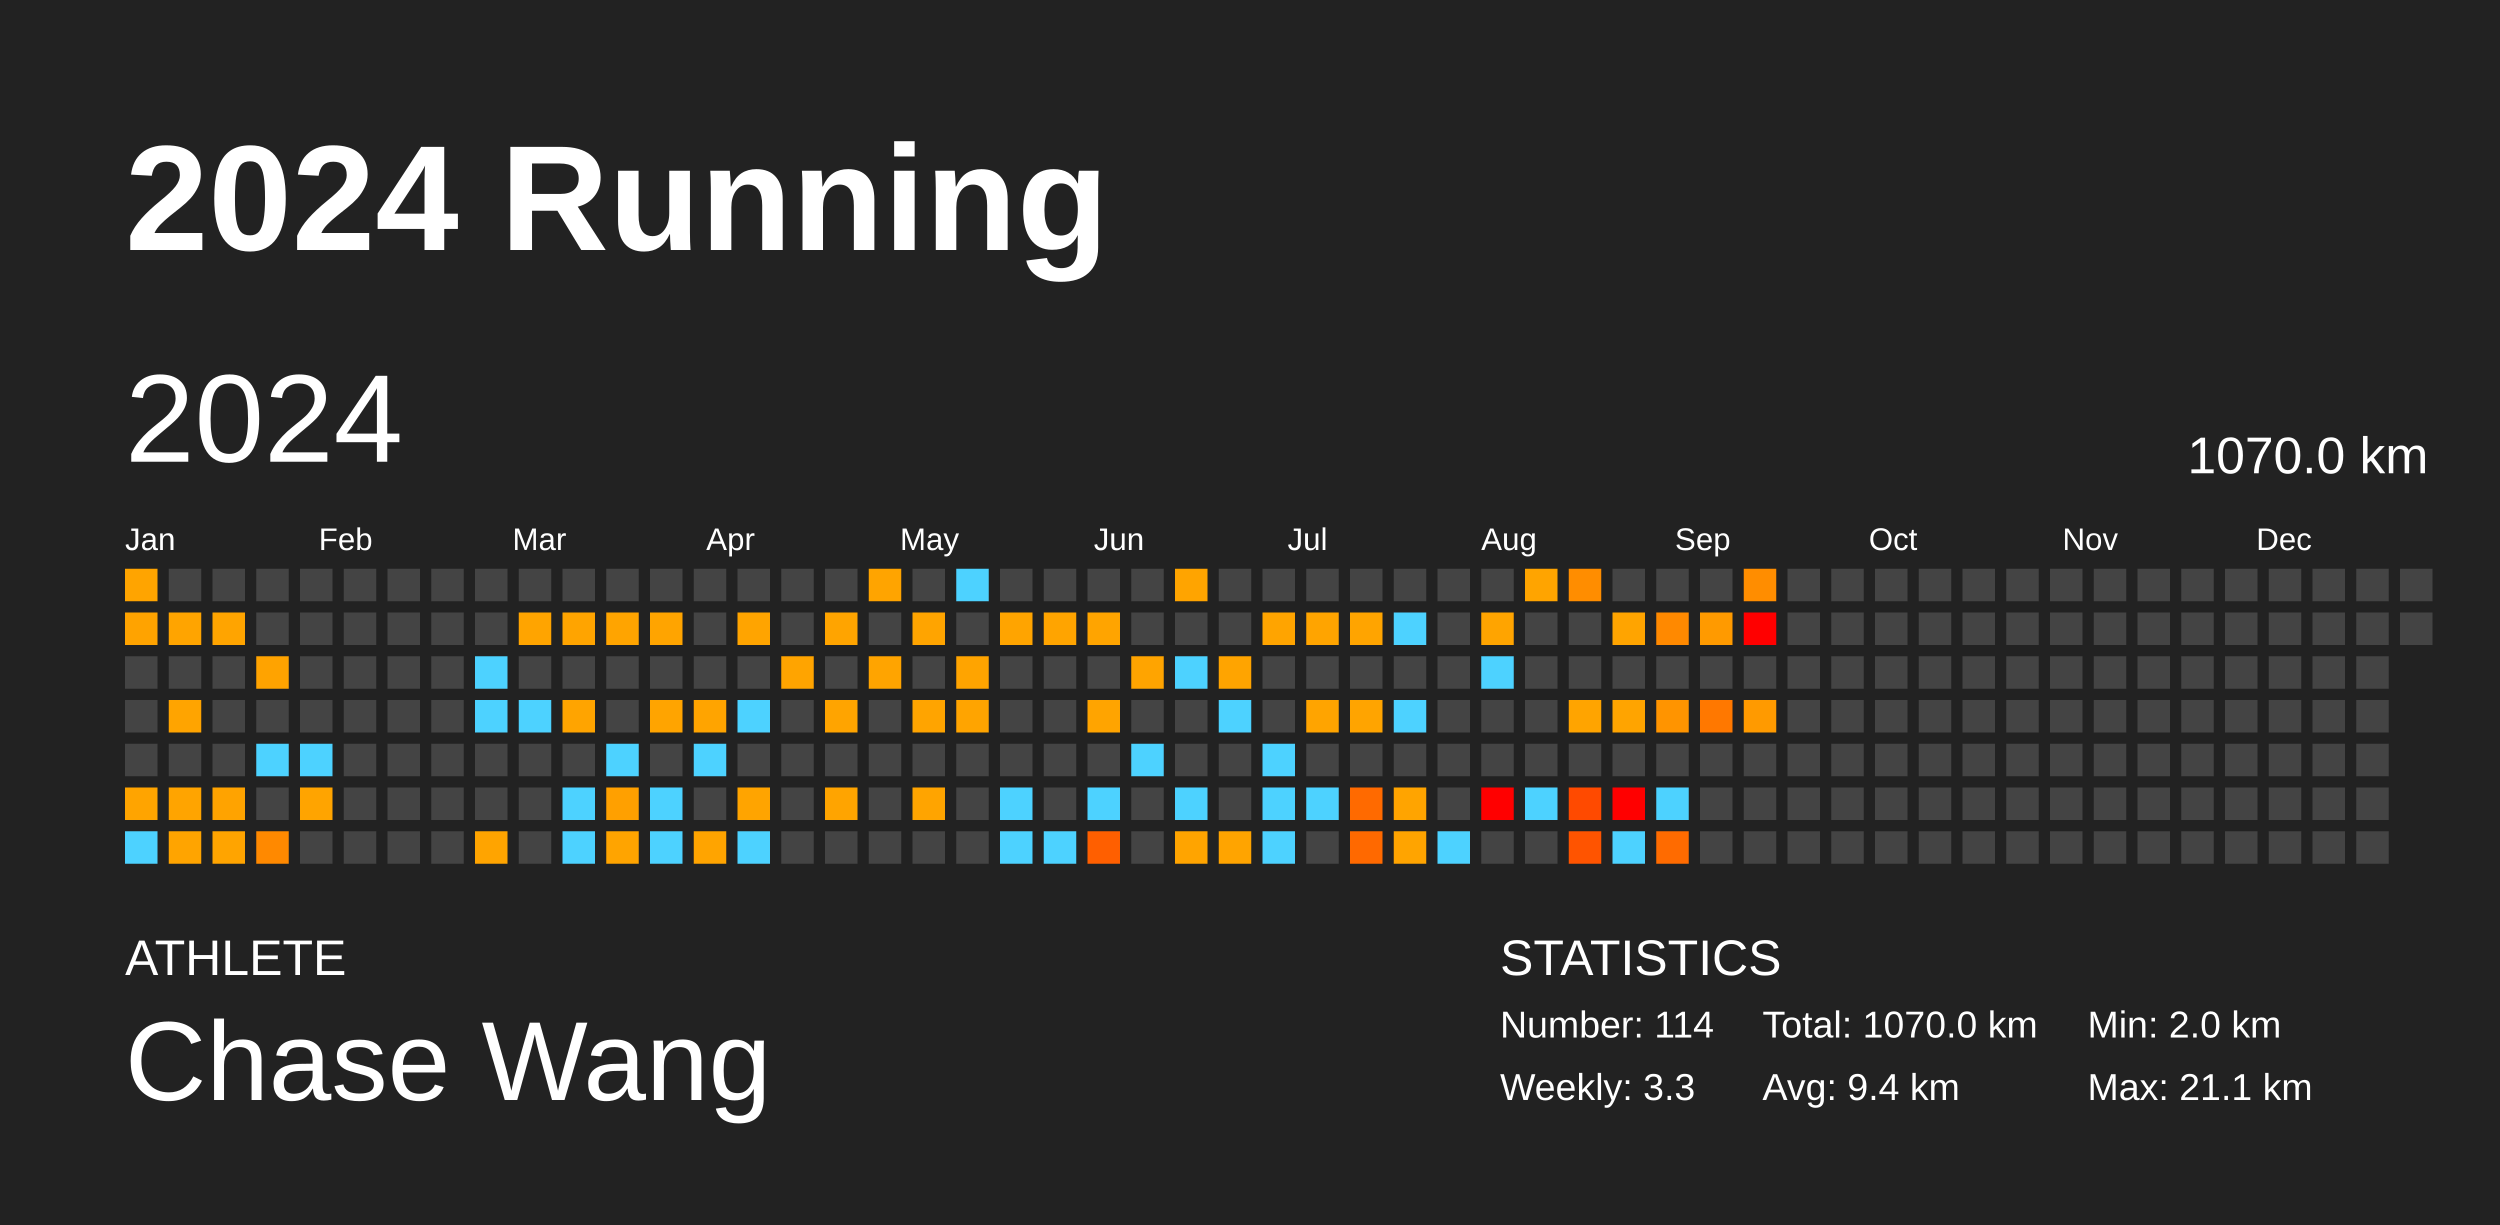
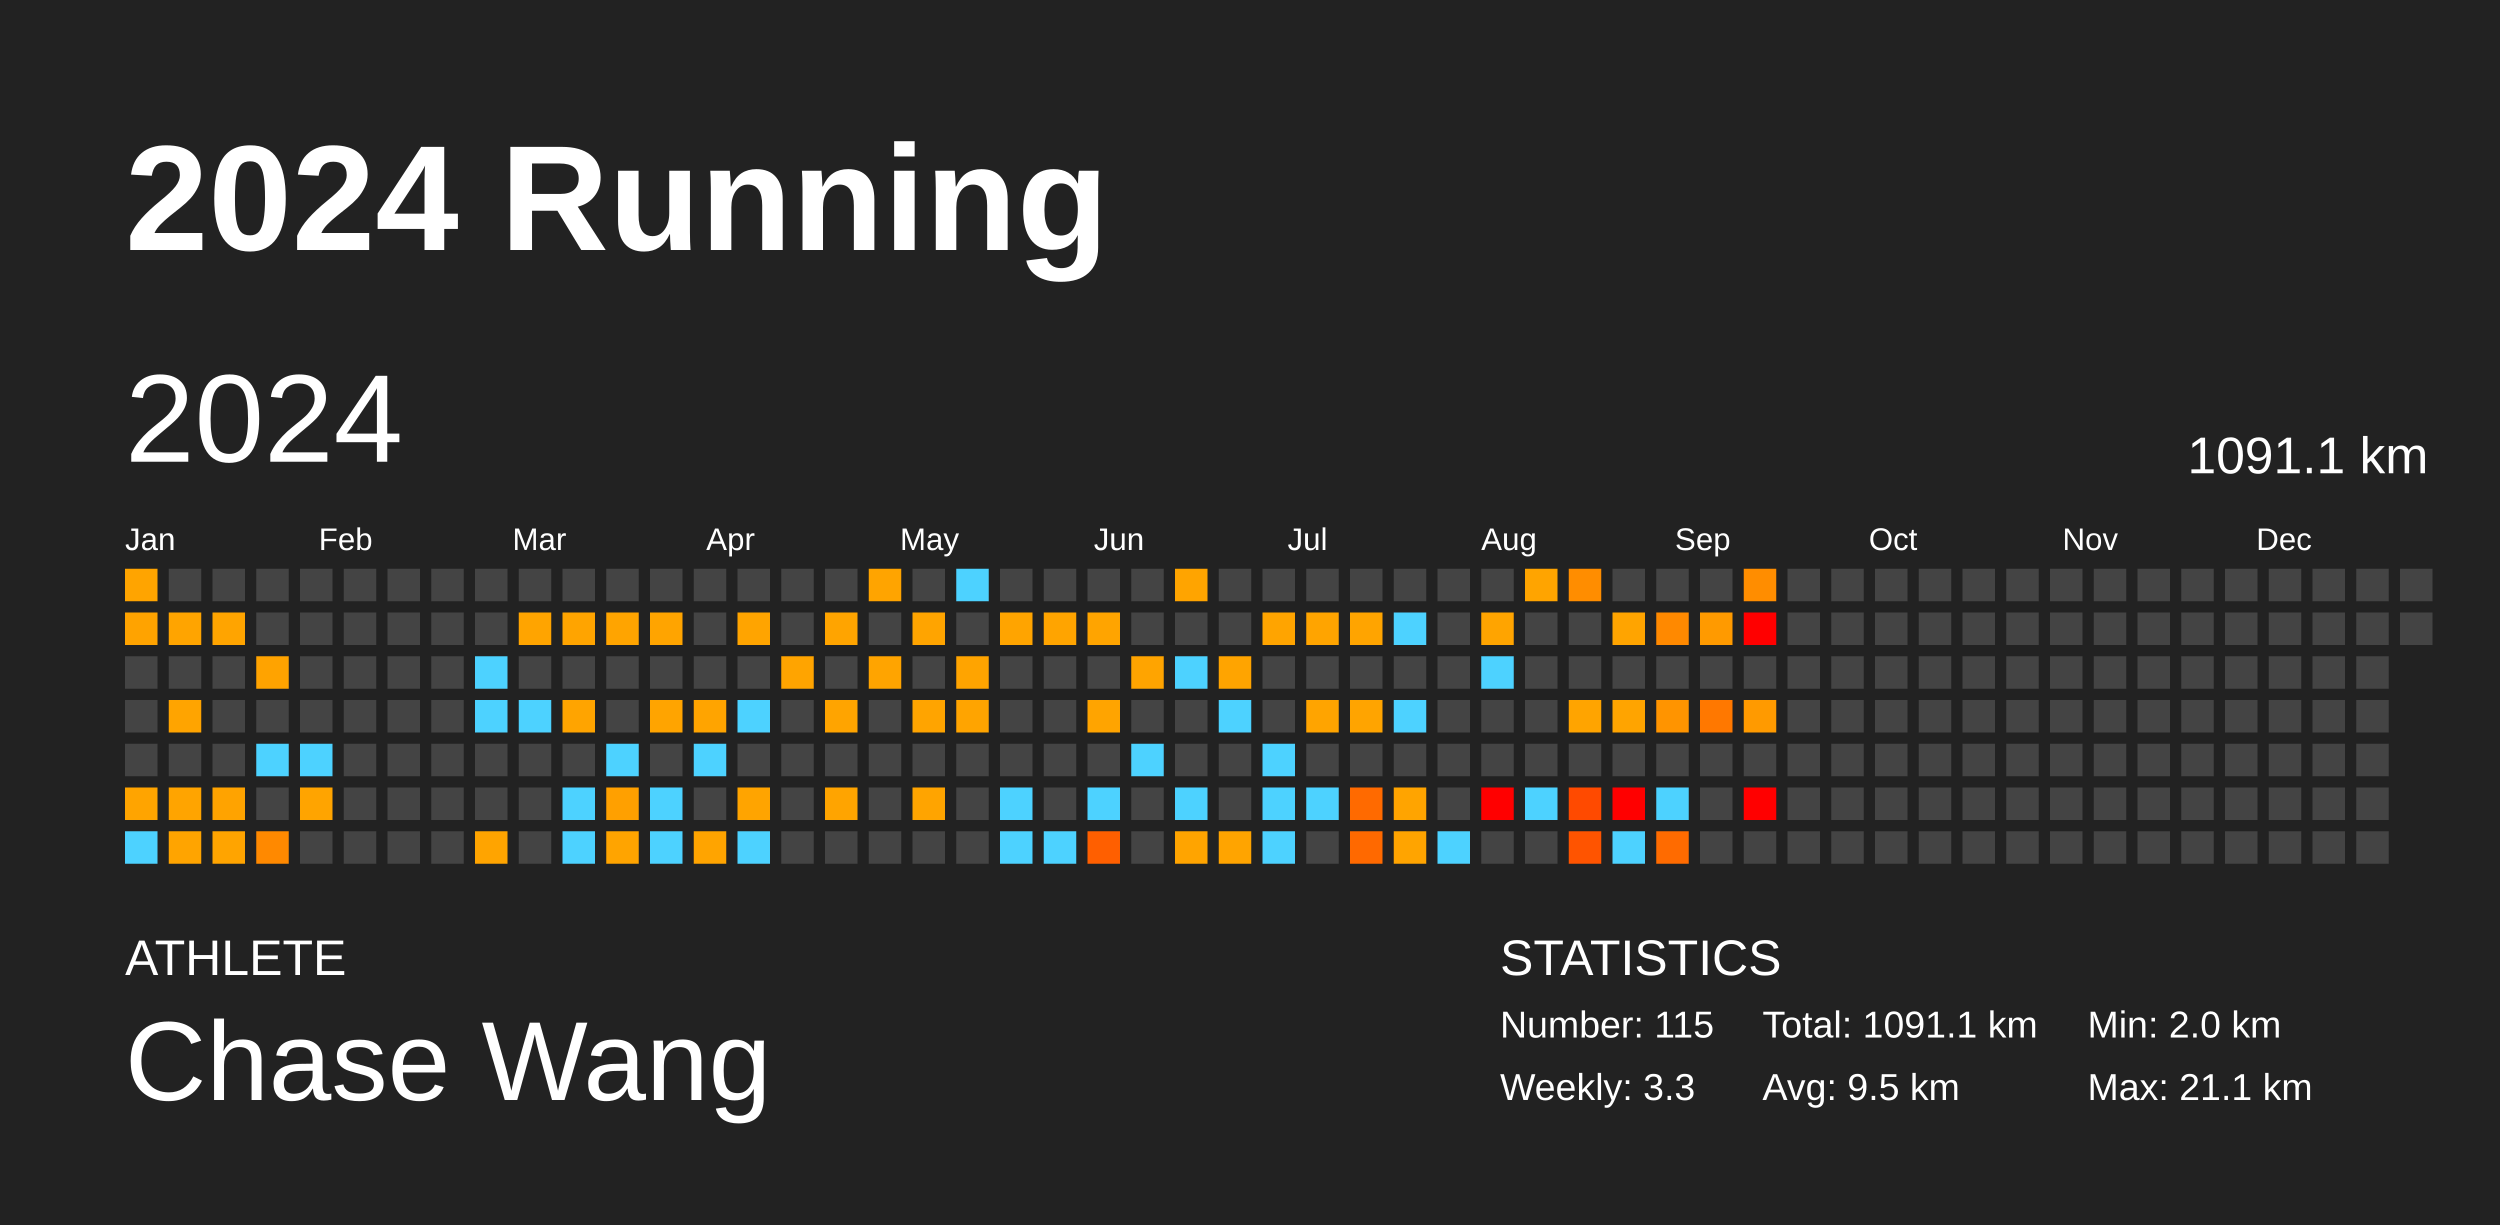
<svg xmlns="http://www.w3.org/2000/svg" baseProfile="full" height="98mm" version="1.1" viewBox="0,0,200,98" width="200mm">
  <defs />
  <rect fill="#222222" height="98" width="200" x="0" y="0" />
  <text fill="#FFFFFF" style="font-size:12px; font-family:Arial; font-weight:bold;" x="10" y="20">2024 Running</text>
  <text fill="#FFFFFF" style="font-size:4px; font-family:Arial" x="10" y="78">ATHLETE</text>
  <text fill="#FFFFFF" style="font-size:9px; font-family:Arial" x="10" y="88">Chase Wang</text>
  <text fill="#FFFFFF" style="font-size:4px; font-family:Arial" x="120" y="78">STATISTICS</text>
-   <text fill="#FFFFFF" style="font-size:3px; font-family:Arial" x="120" y="83">Number: 114</text>
+   <text fill="#FFFFFF" style="font-size:3px; font-family:Arial" x="120" y="83">Number: 115</text>
  <text fill="#FFFFFF" style="font-size:3px; font-family:Arial" x="120" y="88">Weekly: 3.3</text>
-   <text fill="#FFFFFF" style="font-size:3px; font-family:Arial" x="141" y="83">Total: 1070.0 km</text>
-   <text fill="#FFFFFF" style="font-size:3px; font-family:Arial" x="141" y="88">Avg: 9.4 km</text>
+   <text fill="#FFFFFF" style="font-size:3px; font-family:Arial" x="141" y="83">Total: 1091.1 km</text>
+   <text fill="#FFFFFF" style="font-size:3px; font-family:Arial" x="141" y="88">Avg: 9.5 km</text>
  <text fill="#FFFFFF" style="font-size:3px; font-family:Arial" x="167" y="83">Min: 2.0 km</text>
  <text fill="#FFFFFF" style="font-size:3px; font-family:Arial" x="167" y="88">Max: 21.1 km</text>
  <text dominant-baseline="hanging" fill="#FFFFFF" style="font-size:10.0px; font-family:Arial;" x="10" y="30">2024</text>
-   <text dominant-baseline="hanging" fill="#FFFFFF" style="font-size:4.125px; font-family:Arial;" x="175" y="35">1070.0 km</text>
+   <text dominant-baseline="hanging" fill="#FFFFFF" style="font-size:4.125px; font-family:Arial;" x="175" y="35">1091.1 km</text>
  <text fill="#FFFFFF" style="font-size:2.5px; font-family:Arial" x="10.0" y="44">Jan</text>
  <text fill="#FFFFFF" style="font-size:2.5px; font-family:Arial" x="25.5" y="44">Feb</text>
  <text fill="#FFFFFF" style="font-size:2.5px; font-family:Arial" x="41.0" y="44">Mar</text>
  <text fill="#FFFFFF" style="font-size:2.5px; font-family:Arial" x="56.5" y="44">Apr</text>
  <text fill="#FFFFFF" style="font-size:2.5px; font-family:Arial" x="72.0" y="44">May</text>
  <text fill="#FFFFFF" style="font-size:2.5px; font-family:Arial" x="87.5" y="44">Jun</text>
  <text fill="#FFFFFF" style="font-size:2.5px; font-family:Arial" x="103.0" y="44">Jul</text>
  <text fill="#FFFFFF" style="font-size:2.5px; font-family:Arial" x="118.5" y="44">Aug</text>
  <text fill="#FFFFFF" style="font-size:2.5px; font-family:Arial" x="134.0" y="44">Sep</text>
  <text fill="#FFFFFF" style="font-size:2.5px; font-family:Arial" x="149.5" y="44">Oct</text>
  <text fill="#FFFFFF" style="font-size:2.5px; font-family:Arial" x="165.0" y="44">Nov</text>
  <text fill="#FFFFFF" style="font-size:2.5px; font-family:Arial" x="180.5" y="44">Dec</text>
  <rect fill="#ffa400" height="2.6" width="2.6" x="10.0" y="45.5" />
  <rect fill="#ffa300" height="2.6" width="2.6" x="10.0" y="49.0" />
  <rect fill="#444444" height="2.6" width="2.6" x="10.0" y="52.5" />
  <rect fill="#444444" height="2.6" width="2.6" x="10.0" y="56.0" />
  <rect fill="#444444" height="2.6" width="2.6" x="10.0" y="59.5" />
  <rect fill="#ffa400" height="2.6" width="2.6" x="10.0" y="63.0" />
  <rect fill="#4dd2ff" height="2.6" width="2.6" x="10.0" y="66.5" />
  <rect fill="#444444" height="2.6" width="2.6" x="13.5" y="45.5" />
  <rect fill="#ffa400" height="2.6" width="2.6" x="13.5" y="49.0" />
  <rect fill="#444444" height="2.6" width="2.6" x="13.5" y="52.5" />
  <rect fill="#ffa400" height="2.6" width="2.6" x="13.5" y="56.0" />
  <rect fill="#444444" height="2.6" width="2.6" x="13.5" y="59.5" />
  <rect fill="#ffa400" height="2.6" width="2.6" x="13.5" y="63.0" />
  <rect fill="#ffa400" height="2.6" width="2.6" x="13.5" y="66.5" />
  <rect fill="#444444" height="2.6" width="2.6" x="17.0" y="45.5" />
  <rect fill="#ffa400" height="2.6" width="2.6" x="17.0" y="49.0" />
  <rect fill="#444444" height="2.6" width="2.6" x="17.0" y="52.5" />
  <rect fill="#444444" height="2.6" width="2.6" x="17.0" y="56.0" />
  <rect fill="#444444" height="2.6" width="2.6" x="17.0" y="59.5" />
  <rect fill="#ffa300" height="2.6" width="2.6" x="17.0" y="63.0" />
  <rect fill="#ffa400" height="2.6" width="2.6" x="17.0" y="66.5" />
  <rect fill="#444444" height="2.6" width="2.6" x="20.5" y="45.5" />
  <rect fill="#444444" height="2.6" width="2.6" x="20.5" y="49.0" />
  <rect fill="#ffa300" height="2.6" width="2.6" x="20.5" y="52.5" />
  <rect fill="#444444" height="2.6" width="2.6" x="20.5" y="56.0" />
  <rect fill="#4dd2ff" height="2.6" width="2.6" x="20.5" y="59.5" />
  <rect fill="#444444" height="2.6" width="2.6" x="20.5" y="63.0" />
  <rect fill="#ff8900" height="2.6" width="2.6" x="20.5" y="66.5" />
  <rect fill="#444444" height="2.6" width="2.6" x="24.0" y="45.5" />
  <rect fill="#444444" height="2.6" width="2.6" x="24.0" y="49.0" />
  <rect fill="#444444" height="2.6" width="2.6" x="24.0" y="52.5" />
  <rect fill="#444444" height="2.6" width="2.6" x="24.0" y="56.0" />
  <rect fill="#4dd2ff" height="2.6" width="2.6" x="24.0" y="59.5" />
  <rect fill="#ffa400" height="2.6" width="2.6" x="24.0" y="63.0" />
  <rect fill="#444444" height="2.6" width="2.6" x="24.0" y="66.5" />
  <rect fill="#444444" height="2.6" width="2.6" x="27.5" y="45.5" />
  <rect fill="#444444" height="2.6" width="2.6" x="27.5" y="49.0" />
  <rect fill="#444444" height="2.6" width="2.6" x="27.5" y="52.5" />
  <rect fill="#444444" height="2.6" width="2.6" x="27.5" y="56.0" />
  <rect fill="#444444" height="2.6" width="2.6" x="27.5" y="59.5" />
  <rect fill="#444444" height="2.6" width="2.6" x="27.5" y="63.0" />
  <rect fill="#444444" height="2.6" width="2.6" x="27.5" y="66.5" />
  <rect fill="#444444" height="2.6" width="2.6" x="31.0" y="45.5" />
  <rect fill="#444444" height="2.6" width="2.6" x="31.0" y="49.0" />
  <rect fill="#444444" height="2.6" width="2.6" x="31.0" y="52.5" />
  <rect fill="#444444" height="2.6" width="2.6" x="31.0" y="56.0" />
  <rect fill="#444444" height="2.6" width="2.6" x="31.0" y="59.5" />
  <rect fill="#444444" height="2.6" width="2.6" x="31.0" y="63.0" />
  <rect fill="#444444" height="2.6" width="2.6" x="31.0" y="66.5" />
  <rect fill="#444444" height="2.6" width="2.6" x="34.5" y="45.5" />
  <rect fill="#444444" height="2.6" width="2.6" x="34.5" y="49.0" />
  <rect fill="#444444" height="2.6" width="2.6" x="34.5" y="52.5" />
  <rect fill="#444444" height="2.6" width="2.6" x="34.5" y="56.0" />
  <rect fill="#444444" height="2.6" width="2.6" x="34.5" y="59.5" />
  <rect fill="#444444" height="2.6" width="2.6" x="34.5" y="63.0" />
  <rect fill="#444444" height="2.6" width="2.6" x="34.5" y="66.5" />
  <rect fill="#444444" height="2.6" width="2.6" x="38.0" y="45.5" />
  <rect fill="#444444" height="2.6" width="2.6" x="38.0" y="49.0" />
  <rect fill="#4dd2ff" height="2.6" width="2.6" x="38.0" y="52.5" />
  <rect fill="#4dd2ff" height="2.6" width="2.6" x="38.0" y="56.0" />
  <rect fill="#444444" height="2.6" width="2.6" x="38.0" y="59.5" />
  <rect fill="#444444" height="2.6" width="2.6" x="38.0" y="63.0" />
  <rect fill="#ffa400" height="2.6" width="2.6" x="38.0" y="66.5" />
  <rect fill="#444444" height="2.6" width="2.6" x="41.5" y="45.5" />
  <rect fill="#ffa400" height="2.6" width="2.6" x="41.5" y="49.0" />
  <rect fill="#444444" height="2.6" width="2.6" x="41.5" y="52.5" />
  <rect fill="#4dd2ff" height="2.6" width="2.6" x="41.5" y="56.0" />
  <rect fill="#444444" height="2.6" width="2.6" x="41.5" y="59.5" />
  <rect fill="#444444" height="2.6" width="2.6" x="41.5" y="63.0" />
  <rect fill="#444444" height="2.6" width="2.6" x="41.5" y="66.5" />
  <rect fill="#444444" height="2.6" width="2.6" x="45.0" y="45.5" />
  <rect fill="#ffa400" height="2.6" width="2.6" x="45.0" y="49.0" />
  <rect fill="#444444" height="2.6" width="2.6" x="45.0" y="52.5" />
  <rect fill="#ffa400" height="2.6" width="2.6" x="45.0" y="56.0" />
  <rect fill="#444444" height="2.6" width="2.6" x="45.0" y="59.5" />
  <rect fill="#4dd2ff" height="2.6" width="2.6" x="45.0" y="63.0" />
  <rect fill="#4dd2ff" height="2.6" width="2.6" x="45.0" y="66.5" />
  <rect fill="#444444" height="2.6" width="2.6" x="48.5" y="45.5" />
  <rect fill="#ffa400" height="2.6" width="2.6" x="48.5" y="49.0" />
  <rect fill="#444444" height="2.6" width="2.6" x="48.5" y="52.5" />
  <rect fill="#444444" height="2.6" width="2.6" x="48.5" y="56.0" />
  <rect fill="#4dd2ff" height="2.6" width="2.6" x="48.5" y="59.5" />
  <rect fill="#ffa000" height="2.6" width="2.6" x="48.5" y="63.0" />
  <rect fill="#ffa400" height="2.6" width="2.6" x="48.5" y="66.5" />
  <rect fill="#444444" height="2.6" width="2.6" x="52.0" y="45.5" />
  <rect fill="#ffa400" height="2.6" width="2.6" x="52.0" y="49.0" />
  <rect fill="#444444" height="2.6" width="2.6" x="52.0" y="52.5" />
  <rect fill="#ffa400" height="2.6" width="2.6" x="52.0" y="56.0" />
  <rect fill="#444444" height="2.6" width="2.6" x="52.0" y="59.5" />
  <rect fill="#4dd2ff" height="2.6" width="2.6" x="52.0" y="63.0" />
  <rect fill="#4dd2ff" height="2.6" width="2.6" x="52.0" y="66.5" />
  <rect fill="#444444" height="2.6" width="2.6" x="55.5" y="45.5" />
  <rect fill="#444444" height="2.6" width="2.6" x="55.5" y="49.0" />
  <rect fill="#444444" height="2.6" width="2.6" x="55.5" y="52.5" />
  <rect fill="#ffa400" height="2.6" width="2.6" x="55.5" y="56.0" />
  <rect fill="#4dd2ff" height="2.6" width="2.6" x="55.5" y="59.5" />
  <rect fill="#444444" height="2.6" width="2.6" x="55.5" y="63.0" />
  <rect fill="#ffa400" height="2.6" width="2.6" x="55.5" y="66.5" />
  <rect fill="#444444" height="2.6" width="2.6" x="59.0" y="45.5" />
  <rect fill="#ffa400" height="2.6" width="2.6" x="59.0" y="49.0" />
  <rect fill="#444444" height="2.6" width="2.6" x="59.0" y="52.5" />
  <rect fill="#4dd2ff" height="2.6" width="2.6" x="59.0" y="56.0" />
  <rect fill="#444444" height="2.6" width="2.6" x="59.0" y="59.5" />
  <rect fill="#ffa400" height="2.6" width="2.6" x="59.0" y="63.0" />
  <rect fill="#4dd2ff" height="2.6" width="2.6" x="59.0" y="66.5" />
  <rect fill="#444444" height="2.6" width="2.6" x="62.5" y="45.5" />
  <rect fill="#444444" height="2.6" width="2.6" x="62.5" y="49.0" />
  <rect fill="#ffa400" height="2.6" width="2.6" x="62.5" y="52.5" />
  <rect fill="#444444" height="2.6" width="2.6" x="62.5" y="56.0" />
  <rect fill="#444444" height="2.6" width="2.6" x="62.5" y="59.5" />
  <rect fill="#444444" height="2.6" width="2.6" x="62.5" y="63.0" />
  <rect fill="#444444" height="2.6" width="2.6" x="62.5" y="66.5" />
  <rect fill="#444444" height="2.6" width="2.6" x="66.0" y="45.5" />
  <rect fill="#ffa400" height="2.6" width="2.6" x="66.0" y="49.0" />
  <rect fill="#444444" height="2.6" width="2.6" x="66.0" y="52.5" />
  <rect fill="#ffa400" height="2.6" width="2.6" x="66.0" y="56.0" />
  <rect fill="#444444" height="2.6" width="2.6" x="66.0" y="59.5" />
  <rect fill="#ffa400" height="2.6" width="2.6" x="66.0" y="63.0" />
  <rect fill="#444444" height="2.6" width="2.6" x="66.0" y="66.5" />
  <rect fill="#ffa400" height="2.6" width="2.6" x="69.5" y="45.5" />
  <rect fill="#444444" height="2.6" width="2.6" x="69.5" y="49.0" />
  <rect fill="#ffa400" height="2.6" width="2.6" x="69.5" y="52.5" />
  <rect fill="#444444" height="2.6" width="2.6" x="69.5" y="56.0" />
  <rect fill="#444444" height="2.6" width="2.6" x="69.5" y="59.5" />
  <rect fill="#444444" height="2.6" width="2.6" x="69.5" y="63.0" />
  <rect fill="#444444" height="2.6" width="2.6" x="69.5" y="66.5" />
  <rect fill="#444444" height="2.6" width="2.6" x="73.0" y="45.5" />
  <rect fill="#ffa400" height="2.6" width="2.6" x="73.0" y="49.0" />
  <rect fill="#444444" height="2.6" width="2.6" x="73.0" y="52.5" />
  <rect fill="#ffa400" height="2.6" width="2.6" x="73.0" y="56.0" />
  <rect fill="#444444" height="2.6" width="2.6" x="73.0" y="59.5" />
  <rect fill="#ffa400" height="2.6" width="2.6" x="73.0" y="63.0" />
  <rect fill="#444444" height="2.6" width="2.6" x="73.0" y="66.5" />
  <rect fill="#4dd2ff" height="2.6" width="2.6" x="76.5" y="45.5" />
  <rect fill="#444444" height="2.6" width="2.6" x="76.5" y="49.0" />
  <rect fill="#ffa400" height="2.6" width="2.6" x="76.5" y="52.5" />
  <rect fill="#ffa400" height="2.6" width="2.6" x="76.5" y="56.0" />
  <rect fill="#444444" height="2.6" width="2.6" x="76.5" y="59.5" />
  <rect fill="#444444" height="2.6" width="2.6" x="76.5" y="63.0" />
  <rect fill="#444444" height="2.6" width="2.6" x="76.5" y="66.5" />
  <rect fill="#444444" height="2.6" width="2.6" x="80.0" y="45.5" />
  <rect fill="#ffa400" height="2.6" width="2.6" x="80.0" y="49.0" />
  <rect fill="#444444" height="2.6" width="2.6" x="80.0" y="52.5" />
  <rect fill="#444444" height="2.6" width="2.6" x="80.0" y="56.0" />
  <rect fill="#444444" height="2.6" width="2.6" x="80.0" y="59.5" />
  <rect fill="#4dd2ff" height="2.6" width="2.6" x="80.0" y="63.0" />
  <rect fill="#4dd2ff" height="2.6" width="2.6" x="80.0" y="66.5" />
  <rect fill="#444444" height="2.6" width="2.6" x="83.5" y="45.5" />
  <rect fill="#ffa400" height="2.6" width="2.6" x="83.5" y="49.0" />
  <rect fill="#444444" height="2.6" width="2.6" x="83.5" y="52.5" />
  <rect fill="#444444" height="2.6" width="2.6" x="83.5" y="56.0" />
  <rect fill="#444444" height="2.6" width="2.6" x="83.5" y="59.5" />
  <rect fill="#444444" height="2.6" width="2.6" x="83.5" y="63.0" />
  <rect fill="#4dd2ff" height="2.6" width="2.6" x="83.5" y="66.5" />
  <rect fill="#444444" height="2.6" width="2.6" x="87.0" y="45.5" />
  <rect fill="#ffa400" height="2.6" width="2.6" x="87.0" y="49.0" />
  <rect fill="#444444" height="2.6" width="2.6" x="87.0" y="52.5" />
  <rect fill="#ffa400" height="2.6" width="2.6" x="87.0" y="56.0" />
  <rect fill="#444444" height="2.6" width="2.6" x="87.0" y="59.5" />
  <rect fill="#4dd2ff" height="2.6" width="2.6" x="87.0" y="63.0" />
  <rect fill="#ff5f00" height="2.6" width="2.6" x="87.0" y="66.5" />
  <rect fill="#444444" height="2.6" width="2.6" x="90.5" y="45.5" />
  <rect fill="#444444" height="2.6" width="2.6" x="90.5" y="49.0" />
  <rect fill="#ffa400" height="2.6" width="2.6" x="90.5" y="52.5" />
  <rect fill="#444444" height="2.6" width="2.6" x="90.5" y="56.0" />
  <rect fill="#4dd2ff" height="2.6" width="2.6" x="90.5" y="59.5" />
  <rect fill="#444444" height="2.6" width="2.6" x="90.5" y="63.0" />
  <rect fill="#444444" height="2.6" width="2.6" x="90.5" y="66.5" />
  <rect fill="#ffa400" height="2.6" width="2.6" x="94.0" y="45.5" />
  <rect fill="#444444" height="2.6" width="2.6" x="94.0" y="49.0" />
  <rect fill="#4dd2ff" height="2.6" width="2.6" x="94.0" y="52.5" />
  <rect fill="#444444" height="2.6" width="2.6" x="94.0" y="56.0" />
  <rect fill="#444444" height="2.6" width="2.6" x="94.0" y="59.5" />
  <rect fill="#4dd2ff" height="2.6" width="2.6" x="94.0" y="63.0" />
  <rect fill="#ffa400" height="2.6" width="2.6" x="94.0" y="66.5" />
  <rect fill="#444444" height="2.6" width="2.6" x="97.5" y="45.5" />
  <rect fill="#444444" height="2.6" width="2.6" x="97.5" y="49.0" />
  <rect fill="#ffa400" height="2.6" width="2.6" x="97.5" y="52.5" />
  <rect fill="#4dd2ff" height="2.6" width="2.6" x="97.5" y="56.0" />
  <rect fill="#444444" height="2.6" width="2.6" x="97.5" y="59.5" />
  <rect fill="#444444" height="2.6" width="2.6" x="97.5" y="63.0" />
  <rect fill="#ffa400" height="2.6" width="2.6" x="97.5" y="66.5" />
  <rect fill="#444444" height="2.6" width="2.6" x="101.0" y="45.5" />
  <rect fill="#ffa400" height="2.6" width="2.6" x="101.0" y="49.0" />
  <rect fill="#444444" height="2.6" width="2.6" x="101.0" y="52.5" />
  <rect fill="#444444" height="2.6" width="2.6" x="101.0" y="56.0" />
  <rect fill="#4dd2ff" height="2.6" width="2.6" x="101.0" y="59.5" />
  <rect fill="#4dd2ff" height="2.6" width="2.6" x="101.0" y="63.0" />
  <rect fill="#4dd2ff" height="2.6" width="2.6" x="101.0" y="66.5" />
  <rect fill="#444444" height="2.6" width="2.6" x="104.5" y="45.5" />
  <rect fill="#ffa400" height="2.6" width="2.6" x="104.5" y="49.0" />
  <rect fill="#444444" height="2.6" width="2.6" x="104.5" y="52.5" />
  <rect fill="#ffa400" height="2.6" width="2.6" x="104.5" y="56.0" />
  <rect fill="#444444" height="2.6" width="2.6" x="104.5" y="59.5" />
  <rect fill="#4dd2ff" height="2.6" width="2.6" x="104.5" y="63.0" />
  <rect fill="#444444" height="2.6" width="2.6" x="104.5" y="66.5" />
  <rect fill="#444444" height="2.6" width="2.6" x="108.0" y="45.5" />
  <rect fill="#ffa400" height="2.6" width="2.6" x="108.0" y="49.0" />
  <rect fill="#444444" height="2.6" width="2.6" x="108.0" y="52.5" />
  <rect fill="#ffa400" height="2.6" width="2.6" x="108.0" y="56.0" />
  <rect fill="#444444" height="2.6" width="2.6" x="108.0" y="59.5" />
  <rect fill="#ff6a00" height="2.6" width="2.6" x="108.0" y="63.0" />
  <rect fill="#ff6900" height="2.6" width="2.6" x="108.0" y="66.5" />
  <rect fill="#444444" height="2.6" width="2.6" x="111.5" y="45.5" />
  <rect fill="#4dd2ff" height="2.6" width="2.6" x="111.5" y="49.0" />
  <rect fill="#444444" height="2.6" width="2.6" x="111.5" y="52.5" />
  <rect fill="#4dd2ff" height="2.6" width="2.6" x="111.5" y="56.0" />
  <rect fill="#444444" height="2.6" width="2.6" x="111.5" y="59.5" />
  <rect fill="#ffa400" height="2.6" width="2.6" x="111.5" y="63.0" />
  <rect fill="#ffa400" height="2.6" width="2.6" x="111.5" y="66.5" />
  <rect fill="#444444" height="2.6" width="2.6" x="115.0" y="45.5" />
  <rect fill="#444444" height="2.6" width="2.6" x="115.0" y="49.0" />
  <rect fill="#444444" height="2.6" width="2.6" x="115.0" y="52.5" />
  <rect fill="#444444" height="2.6" width="2.6" x="115.0" y="56.0" />
  <rect fill="#444444" height="2.6" width="2.6" x="115.0" y="59.5" />
  <rect fill="#444444" height="2.6" width="2.6" x="115.0" y="63.0" />
  <rect fill="#4dd2ff" height="2.6" width="2.6" x="115.0" y="66.5" />
  <rect fill="#444444" height="2.6" width="2.6" x="118.5" y="45.5" />
  <rect fill="#ffa400" height="2.6" width="2.6" x="118.5" y="49.0" />
  <rect fill="#4dd2ff" height="2.6" width="2.6" x="118.5" y="52.5" />
  <rect fill="#444444" height="2.6" width="2.6" x="118.5" y="56.0" />
  <rect fill="#444444" height="2.6" width="2.6" x="118.5" y="59.5" />
  <rect fill="red" height="2.6" width="2.6" x="118.5" y="63.0" />
  <rect fill="#444444" height="2.6" width="2.6" x="118.5" y="66.5" />
  <rect fill="#ffa400" height="2.6" width="2.6" x="122.0" y="45.5" />
  <rect fill="#444444" height="2.6" width="2.6" x="122.0" y="49.0" />
  <rect fill="#444444" height="2.6" width="2.6" x="122.0" y="52.5" />
  <rect fill="#444444" height="2.6" width="2.6" x="122.0" y="56.0" />
  <rect fill="#444444" height="2.6" width="2.6" x="122.0" y="59.5" />
  <rect fill="#4dd2ff" height="2.6" width="2.6" x="122.0" y="63.0" />
  <rect fill="#444444" height="2.6" width="2.6" x="122.0" y="66.5" />
  <rect fill="#ff8d00" height="2.6" width="2.6" x="125.5" y="45.5" />
  <rect fill="#444444" height="2.6" width="2.6" x="125.5" y="49.0" />
  <rect fill="#444444" height="2.6" width="2.6" x="125.5" y="52.5" />
  <rect fill="#ffa400" height="2.6" width="2.6" x="125.5" y="56.0" />
  <rect fill="#444444" height="2.6" width="2.6" x="125.5" y="59.5" />
  <rect fill="#ff4a00" height="2.6" width="2.6" x="125.5" y="63.0" />
  <rect fill="#ff5400" height="2.6" width="2.6" x="125.5" y="66.5" />
  <rect fill="#444444" height="2.6" width="2.6" x="129.0" y="45.5" />
  <rect fill="#ffa400" height="2.6" width="2.6" x="129.0" y="49.0" />
  <rect fill="#444444" height="2.6" width="2.6" x="129.0" y="52.5" />
  <rect fill="#ffa400" height="2.6" width="2.6" x="129.0" y="56.0" />
  <rect fill="#444444" height="2.6" width="2.6" x="129.0" y="59.5" />
  <rect fill="red" height="2.6" width="2.6" x="129.0" y="63.0" />
  <rect fill="#4dd2ff" height="2.6" width="2.6" x="129.0" y="66.5" />
  <rect fill="#444444" height="2.6" width="2.6" x="132.5" y="45.5" />
  <rect fill="#ff8900" height="2.6" width="2.6" x="132.5" y="49.0" />
  <rect fill="#444444" height="2.6" width="2.6" x="132.5" y="52.5" />
  <rect fill="#ff9400" height="2.6" width="2.6" x="132.5" y="56.0" />
  <rect fill="#444444" height="2.6" width="2.6" x="132.5" y="59.5" />
  <rect fill="#4dd2ff" height="2.6" width="2.6" x="132.5" y="63.0" />
  <rect fill="#ff6b00" height="2.6" width="2.6" x="132.5" y="66.5" />
  <rect fill="#444444" height="2.6" width="2.6" x="136.0" y="45.5" />
  <rect fill="#ff9a00" height="2.6" width="2.6" x="136.0" y="49.0" />
  <rect fill="#444444" height="2.6" width="2.6" x="136.0" y="52.5" />
  <rect fill="#ff7800" height="2.6" width="2.6" x="136.0" y="56.0" />
  <rect fill="#444444" height="2.6" width="2.6" x="136.0" y="59.5" />
  <rect fill="#444444" height="2.6" width="2.6" x="136.0" y="63.0" />
  <rect fill="#444444" height="2.6" width="2.6" x="136.0" y="66.5" />
  <rect fill="#ff8d00" height="2.6" width="2.6" x="139.5" y="45.5" />
  <rect fill="red" height="2.6" width="2.6" x="139.5" y="49.0" />
  <rect fill="#444444" height="2.6" width="2.6" x="139.5" y="52.5" />
  <rect fill="#ff9a00" height="2.6" width="2.6" x="139.5" y="56.0" />
  <rect fill="#444444" height="2.6" width="2.6" x="139.5" y="59.5" />
-   <rect fill="#444444" height="2.6" width="2.6" x="139.5" y="63.0" />
+   <rect fill="red" height="2.6" width="2.6" x="139.5" y="63.0" />
  <rect fill="#444444" height="2.6" width="2.6" x="139.5" y="66.5" />
  <rect fill="#444444" height="2.6" width="2.6" x="143.0" y="45.5" />
  <rect fill="#444444" height="2.6" width="2.6" x="143.0" y="49.0" />
  <rect fill="#444444" height="2.6" width="2.6" x="143.0" y="52.5" />
  <rect fill="#444444" height="2.6" width="2.6" x="143.0" y="56.0" />
  <rect fill="#444444" height="2.6" width="2.6" x="143.0" y="59.5" />
  <rect fill="#444444" height="2.6" width="2.6" x="143.0" y="63.0" />
  <rect fill="#444444" height="2.6" width="2.6" x="143.0" y="66.5" />
  <rect fill="#444444" height="2.6" width="2.6" x="146.5" y="45.5" />
  <rect fill="#444444" height="2.6" width="2.6" x="146.5" y="49.0" />
  <rect fill="#444444" height="2.6" width="2.6" x="146.5" y="52.5" />
  <rect fill="#444444" height="2.6" width="2.6" x="146.5" y="56.0" />
  <rect fill="#444444" height="2.6" width="2.6" x="146.5" y="59.5" />
  <rect fill="#444444" height="2.6" width="2.6" x="146.5" y="63.0" />
  <rect fill="#444444" height="2.6" width="2.6" x="146.5" y="66.5" />
  <rect fill="#444444" height="2.6" width="2.6" x="150.0" y="45.5" />
  <rect fill="#444444" height="2.6" width="2.6" x="150.0" y="49.0" />
  <rect fill="#444444" height="2.6" width="2.6" x="150.0" y="52.5" />
  <rect fill="#444444" height="2.6" width="2.6" x="150.0" y="56.0" />
  <rect fill="#444444" height="2.6" width="2.6" x="150.0" y="59.5" />
  <rect fill="#444444" height="2.6" width="2.6" x="150.0" y="63.0" />
  <rect fill="#444444" height="2.6" width="2.6" x="150.0" y="66.5" />
  <rect fill="#444444" height="2.6" width="2.6" x="153.5" y="45.5" />
  <rect fill="#444444" height="2.6" width="2.6" x="153.5" y="49.0" />
  <rect fill="#444444" height="2.6" width="2.6" x="153.5" y="52.5" />
  <rect fill="#444444" height="2.6" width="2.6" x="153.5" y="56.0" />
  <rect fill="#444444" height="2.6" width="2.6" x="153.5" y="59.5" />
  <rect fill="#444444" height="2.6" width="2.6" x="153.5" y="63.0" />
  <rect fill="#444444" height="2.6" width="2.6" x="153.5" y="66.5" />
  <rect fill="#444444" height="2.6" width="2.6" x="157.0" y="45.5" />
  <rect fill="#444444" height="2.6" width="2.6" x="157.0" y="49.0" />
  <rect fill="#444444" height="2.6" width="2.6" x="157.0" y="52.5" />
  <rect fill="#444444" height="2.6" width="2.6" x="157.0" y="56.0" />
  <rect fill="#444444" height="2.6" width="2.6" x="157.0" y="59.5" />
  <rect fill="#444444" height="2.6" width="2.6" x="157.0" y="63.0" />
  <rect fill="#444444" height="2.6" width="2.6" x="157.0" y="66.5" />
  <rect fill="#444444" height="2.6" width="2.6" x="160.5" y="45.5" />
  <rect fill="#444444" height="2.6" width="2.6" x="160.5" y="49.0" />
  <rect fill="#444444" height="2.6" width="2.6" x="160.5" y="52.5" />
  <rect fill="#444444" height="2.6" width="2.6" x="160.5" y="56.0" />
  <rect fill="#444444" height="2.6" width="2.6" x="160.5" y="59.5" />
  <rect fill="#444444" height="2.6" width="2.6" x="160.5" y="63.0" />
  <rect fill="#444444" height="2.6" width="2.6" x="160.5" y="66.5" />
  <rect fill="#444444" height="2.6" width="2.6" x="164.0" y="45.5" />
  <rect fill="#444444" height="2.6" width="2.6" x="164.0" y="49.0" />
  <rect fill="#444444" height="2.6" width="2.6" x="164.0" y="52.5" />
  <rect fill="#444444" height="2.6" width="2.6" x="164.0" y="56.0" />
  <rect fill="#444444" height="2.6" width="2.6" x="164.0" y="59.5" />
  <rect fill="#444444" height="2.6" width="2.6" x="164.0" y="63.0" />
  <rect fill="#444444" height="2.6" width="2.6" x="164.0" y="66.5" />
  <rect fill="#444444" height="2.6" width="2.6" x="167.5" y="45.5" />
  <rect fill="#444444" height="2.6" width="2.6" x="167.5" y="49.0" />
  <rect fill="#444444" height="2.6" width="2.6" x="167.5" y="52.5" />
  <rect fill="#444444" height="2.6" width="2.6" x="167.5" y="56.0" />
  <rect fill="#444444" height="2.6" width="2.6" x="167.5" y="59.5" />
  <rect fill="#444444" height="2.6" width="2.6" x="167.5" y="63.0" />
  <rect fill="#444444" height="2.6" width="2.6" x="167.5" y="66.5" />
  <rect fill="#444444" height="2.6" width="2.6" x="171.0" y="45.5" />
  <rect fill="#444444" height="2.6" width="2.6" x="171.0" y="49.0" />
  <rect fill="#444444" height="2.6" width="2.6" x="171.0" y="52.5" />
  <rect fill="#444444" height="2.6" width="2.6" x="171.0" y="56.0" />
  <rect fill="#444444" height="2.6" width="2.6" x="171.0" y="59.5" />
  <rect fill="#444444" height="2.6" width="2.6" x="171.0" y="63.0" />
  <rect fill="#444444" height="2.6" width="2.6" x="171.0" y="66.5" />
  <rect fill="#444444" height="2.6" width="2.6" x="174.5" y="45.5" />
  <rect fill="#444444" height="2.6" width="2.6" x="174.5" y="49.0" />
  <rect fill="#444444" height="2.6" width="2.6" x="174.5" y="52.5" />
  <rect fill="#444444" height="2.6" width="2.6" x="174.5" y="56.0" />
  <rect fill="#444444" height="2.6" width="2.6" x="174.5" y="59.5" />
  <rect fill="#444444" height="2.6" width="2.6" x="174.5" y="63.0" />
  <rect fill="#444444" height="2.6" width="2.6" x="174.5" y="66.5" />
  <rect fill="#444444" height="2.6" width="2.6" x="178.0" y="45.5" />
  <rect fill="#444444" height="2.6" width="2.6" x="178.0" y="49.0" />
  <rect fill="#444444" height="2.6" width="2.6" x="178.0" y="52.5" />
  <rect fill="#444444" height="2.6" width="2.6" x="178.0" y="56.0" />
  <rect fill="#444444" height="2.6" width="2.6" x="178.0" y="59.5" />
  <rect fill="#444444" height="2.6" width="2.6" x="178.0" y="63.0" />
  <rect fill="#444444" height="2.6" width="2.6" x="178.0" y="66.5" />
  <rect fill="#444444" height="2.6" width="2.6" x="181.5" y="45.5" />
  <rect fill="#444444" height="2.6" width="2.6" x="181.5" y="49.0" />
  <rect fill="#444444" height="2.6" width="2.6" x="181.5" y="52.5" />
  <rect fill="#444444" height="2.6" width="2.6" x="181.5" y="56.0" />
  <rect fill="#444444" height="2.6" width="2.6" x="181.5" y="59.5" />
  <rect fill="#444444" height="2.6" width="2.6" x="181.5" y="63.0" />
  <rect fill="#444444" height="2.6" width="2.6" x="181.5" y="66.5" />
  <rect fill="#444444" height="2.6" width="2.6" x="185.0" y="45.5" />
  <rect fill="#444444" height="2.6" width="2.6" x="185.0" y="49.0" />
  <rect fill="#444444" height="2.6" width="2.6" x="185.0" y="52.5" />
  <rect fill="#444444" height="2.6" width="2.6" x="185.0" y="56.0" />
  <rect fill="#444444" height="2.6" width="2.6" x="185.0" y="59.5" />
  <rect fill="#444444" height="2.6" width="2.6" x="185.0" y="63.0" />
  <rect fill="#444444" height="2.6" width="2.6" x="185.0" y="66.5" />
  <rect fill="#444444" height="2.6" width="2.6" x="188.5" y="45.5" />
  <rect fill="#444444" height="2.6" width="2.6" x="188.5" y="49.0" />
  <rect fill="#444444" height="2.6" width="2.6" x="188.5" y="52.5" />
  <rect fill="#444444" height="2.6" width="2.6" x="188.5" y="56.0" />
  <rect fill="#444444" height="2.6" width="2.6" x="188.5" y="59.5" />
  <rect fill="#444444" height="2.6" width="2.6" x="188.5" y="63.0" />
  <rect fill="#444444" height="2.6" width="2.6" x="188.5" y="66.5" />
  <rect fill="#444444" height="2.6" width="2.6" x="192.0" y="45.5" />
  <rect fill="#444444" height="2.6" width="2.6" x="192.0" y="49.0" />
</svg>
